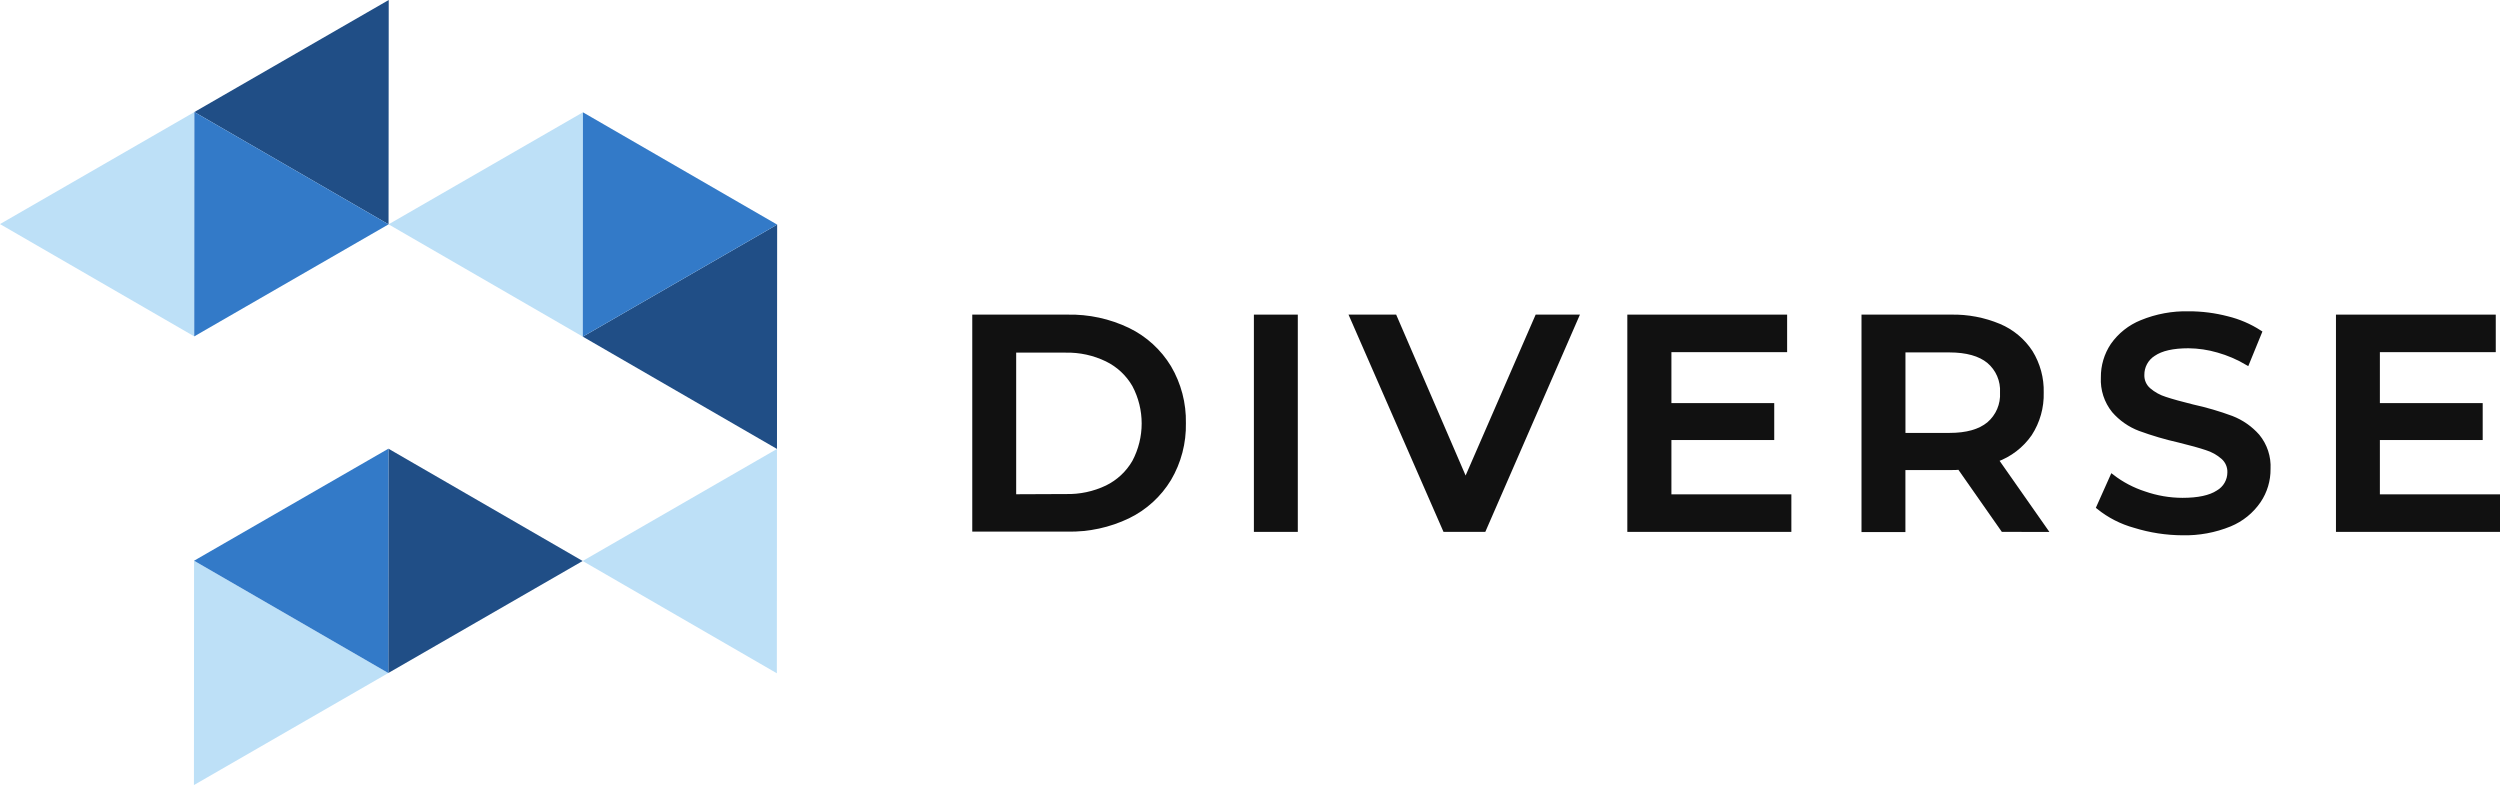
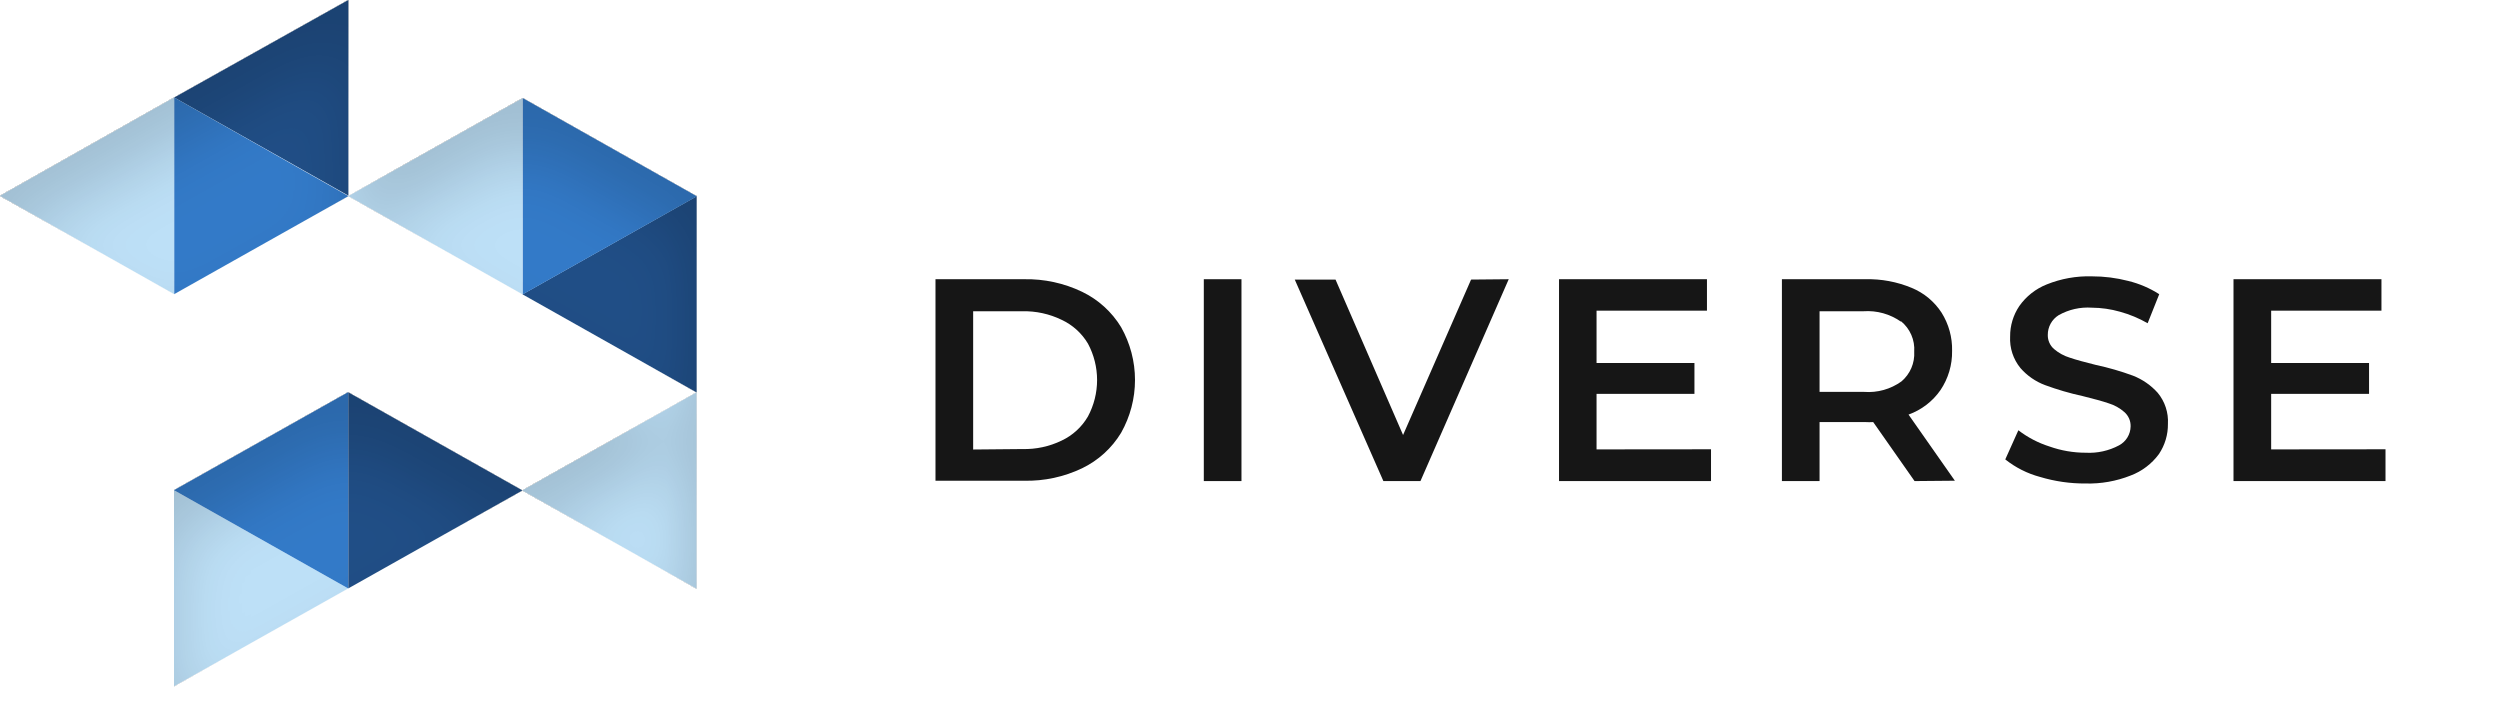
- <svg xmlns="http://www.w3.org/2000/svg" viewBox="0 0 572.12 179.66">
+ <svg xmlns="http://www.w3.org/2000/svg" width="153" height="44" viewBox="0 0 153 44" fill="none">
+   <g filter="url(#filter0_i)">
+     <path d="M21.305 36.011L10.649 29.999V42L21.305 36.011Z" fill="#BDE0F7" />
+     <path d="M31.969 30.014L21.313 24.009V36.011L31.969 30.014Z" fill="#204E86" />
+     <path d="M10.649 29.999L21.305 36.011V24.002L10.649 29.999Z" fill="#337AC8" />
+     <path d="M31.977 18.013L42.633 24.017V12.016L31.977 18.013Z" fill="#204E86" />
+     <path d="M21.32 12.001L31.977 18.013V6.012L21.32 12.001Z" fill="#BDE0F7" />
+     <path d="M42.649 12.016L31.992 6.004V18.013L42.649 12.016Z" fill="#337AC8" />
+     <path d="M10.664 5.967L21.32 11.971V0L10.664 5.967Z" fill="#204E86" />
+     <path d="M0 11.986L10.656 17.998V5.967L0 11.986Z" fill="#BDE0F7" />
+     <path d="M21.32 12.001L10.664 5.967V17.998L21.32 12.001Z" fill="#337AC8" />
+     <path d="M31.969 30.014L42.626 36.026V24.017L31.969 30.014Z" fill="#BDE0F7" />
+   </g>
+   <path d="M57.252 17.088H62.676C63.902 17.064 65.117 17.327 66.222 17.857C67.212 18.333 68.042 19.085 68.611 20.022C69.169 21.009 69.462 22.122 69.462 23.255C69.462 24.387 69.169 25.5 68.611 26.488C68.043 27.427 67.213 28.182 66.222 28.659C65.116 29.187 63.902 29.448 62.676 29.421H57.252V17.088ZM62.57 27.482C63.399 27.503 64.221 27.327 64.966 26.967C65.644 26.649 66.209 26.132 66.583 25.486C66.95 24.8 67.142 24.035 67.142 23.258C67.142 22.481 66.95 21.716 66.583 21.03C66.205 20.392 65.641 19.883 64.966 19.57C64.221 19.209 63.399 19.03 62.57 19.049H59.557V27.51L62.57 27.482Z" fill="#161616" />
+   <path d="M73.673 17.088H75.978V29.442H73.673V17.088Z" fill="#161616" />
+   <path d="M92.334 17.088L86.932 29.442H84.663L79.239 17.11H81.734L85.868 26.622L90.03 17.11L92.334 17.088Z" fill="#161616" />
+   <path d="M104.714 27.496V29.442H95.412V17.088H104.466V19.013H97.709V22.215H103.7V24.104H97.709V27.503L104.714 27.496Z" fill="#161616" />
+   <path d="M117.171 29.442L114.64 25.831C114.479 25.841 114.318 25.841 114.158 25.831H111.357V29.442H109.053V17.088H114.158C115.13 17.064 116.096 17.244 116.994 17.617C117.744 17.926 118.382 18.455 118.823 19.133C119.263 19.834 119.488 20.648 119.468 21.474C119.483 22.326 119.235 23.162 118.759 23.871C118.28 24.562 117.596 25.087 116.802 25.373L119.638 29.42L117.171 29.442ZM116.334 19.683C115.669 19.217 114.863 18.993 114.051 19.048H111.357V23.984H114.087C114.9 24.045 115.709 23.818 116.37 23.342C116.632 23.12 116.839 22.84 116.975 22.524C117.11 22.208 117.17 21.866 117.15 21.523C117.174 21.17 117.113 20.815 116.971 20.49C116.829 20.165 116.611 19.878 116.334 19.655V19.683Z" fill="#161616" />
+   <path d="M124.85 29.188C124.074 28.98 123.35 28.615 122.723 28.116L123.524 26.332C124.096 26.772 124.742 27.108 125.431 27.326C126.144 27.579 126.894 27.707 127.65 27.707C128.357 27.745 129.061 27.589 129.685 27.256C129.897 27.143 130.075 26.975 130.199 26.77C130.324 26.566 130.391 26.332 130.394 26.093C130.398 25.928 130.366 25.764 130.3 25.613C130.233 25.462 130.135 25.328 130.011 25.218C129.732 24.973 129.403 24.79 129.047 24.682C128.657 24.548 128.125 24.407 127.452 24.238C126.671 24.068 125.904 23.844 125.155 23.568C124.574 23.35 124.057 22.991 123.651 22.525C123.207 21.981 122.982 21.292 123.02 20.593C123.015 19.93 123.21 19.282 123.581 18.731C123.999 18.136 124.583 17.675 125.261 17.406C126.136 17.053 127.075 16.885 128.019 16.912C128.773 16.911 129.523 17.005 130.252 17.194C130.924 17.358 131.564 17.632 132.145 18.005L131.436 19.782C130.904 19.477 130.334 19.24 129.742 19.077C129.181 18.917 128.602 18.834 128.019 18.83C127.313 18.782 126.607 18.941 125.991 19.288C125.785 19.416 125.615 19.595 125.498 19.808C125.382 20.02 125.322 20.259 125.325 20.501C125.321 20.664 125.354 20.825 125.42 20.974C125.486 21.122 125.584 21.255 125.708 21.361C125.989 21.602 126.317 21.782 126.672 21.89C127.062 22.024 127.594 22.165 128.267 22.334C129.038 22.499 129.796 22.718 130.536 22.99C131.118 23.217 131.638 23.577 132.053 24.041C132.494 24.575 132.717 25.254 132.677 25.945C132.685 26.602 132.492 27.246 132.124 27.792C131.687 28.386 131.086 28.842 130.394 29.103C129.518 29.45 128.579 29.616 127.636 29.59C126.692 29.596 125.753 29.46 124.85 29.188Z" fill="#161616" />
+   <path d="M145.993 27.496V29.442H136.69V17.088H145.745V19.013H138.995V22.215H144.986V24.104H138.995V27.503L145.993 27.496Z" fill="#161616" />
  <defs>
-     <style>.cls-1{fill:#bde0f7;}.cls-2{fill:#204e86;}.cls-3{fill:#337ac8;}.cls-4{fill:#111;stroke:#111;stroke-miterlimit:10;}</style>
+     <filter id="filter0_i" x="0" y="0" width="42.649" height="45" filterUnits="userSpaceOnUse" color-interpolation-filters="sRGB">
+       <feFlood flood-opacity="0" result="BackgroundImageFix" />
+       <feBlend mode="normal" in="SourceGraphic" in2="BackgroundImageFix" result="shape" />
+       <feColorMatrix in="SourceAlpha" type="matrix" values="0 0 0 0 0 0 0 0 0 0 0 0 0 0 0 0 0 0 127 0" result="hardAlpha" />
+       <feOffset dy="3" />
+       <feGaussianBlur stdDeviation="2" />
+       <feComposite in2="hardAlpha" operator="arithmetic" k2="-1" k3="1" />
+       <feColorMatrix type="matrix" values="0 0 0 0 0 0 0 0 0 0 0 0 0 0 0 0 0 0 0.15 0" />
+       <feBlend mode="normal" in2="shape" result="effect1_innerShadow" />
+     </filter>
  </defs>
-   <g data-name="Layer 2">
-     <g data-name="Layer 1">
-       <polygon class="cls-1" points="88.86 154.02 44.41 128.32 44.38 179.66 88.86 154.02" />
-       <polygon class="cls-2" points="133.34 128.38 88.89 102.68 88.86 154.02 133.34 128.38" />
-       <polygon class="cls-3" points="44.41 128.32 88.86 154.02 88.89 102.68 44.41 128.32" />
-       <polygon class="cls-2" points="133.37 77.04 177.81 102.74 177.85 51.4 133.37 77.04" />
-       <polygon class="cls-1" points="88.92 51.34 133.37 77.04 133.4 25.7 88.92 51.34" />
-       <polygon class="cls-3" points="177.85 51.4 133.4 25.7 133.37 77.04 177.85 51.4" />
-       <polygon class="cls-2" points="44.48 25.64 88.92 51.34 88.96 0 44.48 25.64" />
-       <polygon class="cls-1" points="0 51.28 44.45 76.98 44.48 25.64 0 51.28" />
-       <polygon class="cls-3" points="88.92 51.34 44.48 25.64 44.45 76.98 88.92 51.34" />
-       <polygon class="cls-1" points="133.34 128.38 177.78 154.08 177.81 102.74 133.34 128.38" />
-       <path class="cls-4" d="M223,72.5h21.3a30.58,30.58,0,0,1,13.86,3,22.45,22.45,0,0,1,9.39,8.56,24.21,24.21,0,0,1,3.34,12.77,24.18,24.18,0,0,1-3.34,12.77,22.45,22.45,0,0,1-9.39,8.56,30.58,30.58,0,0,1-13.86,3H223Zm20.88,41.06a20.62,20.62,0,0,0,9.43-2,14.67,14.67,0,0,0,6.27-5.85,18.78,18.78,0,0,0,0-17.6,14.67,14.67,0,0,0-6.27-5.85,20.63,20.63,0,0,0-9.43-2.06H232.05v33.41Z" />
-       <path class="cls-4" d="M287.45,72.5h9.05v48.72h-9.05Z" />
-       <path class="cls-4" d="M360.8,72.5l-21.22,48.72h-8.91L309.37,72.5h9.81l16.22,37.58L351.76,72.5Z" />
-       <path class="cls-4" d="M409.45,113.63v7.59H372.91V72.5h35.57v7.59H382V92.75h23.53v7.45H382v13.43Z" />
-       <path class="cls-4" d="M458.38,121.22,448.43,107a17.62,17.62,0,0,1-1.88.07h-11v14.2h-9.05V72.5h20a27.08,27.08,0,0,1,11,2.09,16,16,0,0,1,7.2,6,16.77,16.77,0,0,1,2.5,9.26,16.57,16.57,0,0,1-2.67,9.47,16,16,0,0,1-7.7,5.91l11.21,16Zm-3.27-38.56q-3.06-2.5-9-2.51H435.56V99.57h10.57c3.95,0,6.94-.84,9-2.54a8.8,8.8,0,0,0,3.07-7.2A8.71,8.71,0,0,0,455.11,82.66Z" />
-       <path class="cls-4" d="M488.55,120.32a22.8,22.8,0,0,1-8.31-4.25l3.13-7a24.36,24.36,0,0,0,7.34,3.86,26.64,26.64,0,0,0,8.74,1.5q5.43,0,8.11-1.74a5.28,5.28,0,0,0,2.67-4.6,4.42,4.42,0,0,0-1.49-3.44,10.4,10.4,0,0,0-3.8-2.12q-2.29-.77-6.26-1.74a73.11,73.11,0,0,1-9-2.65A14.82,14.82,0,0,1,483.75,94a11.19,11.19,0,0,1-2.47-7.62A13,13,0,0,1,483.47,79a14.86,14.86,0,0,1,6.62-5.26,26.73,26.73,0,0,1,10.82-2,34.64,34.64,0,0,1,8.77,1.12,24.23,24.23,0,0,1,7.45,3.2l-2.86,7a28.22,28.22,0,0,0-6.68-2.86,25,25,0,0,0-6.75-1c-3.58,0-6.23.6-8,1.81a5.59,5.59,0,0,0-2.61,4.8,4.34,4.34,0,0,0,1.5,3.41,10.61,10.61,0,0,0,3.79,2.09q2.29.76,6.26,1.74a67.33,67.33,0,0,1,8.91,2.61,15.32,15.32,0,0,1,5.95,4.14,10.91,10.91,0,0,1,2.47,7.52,12.85,12.85,0,0,1-2.19,7.31A14.87,14.87,0,0,1,510.3,120a27,27,0,0,1-10.85,2A37.49,37.49,0,0,1,488.55,120.32Z" />
-       <path class="cls-4" d="M571.62,113.63v7.59H535.08V72.5h35.57v7.59H544.13V92.75h23.53v7.45H544.13v13.43Z" />
-     </g>
-   </g>
</svg>
